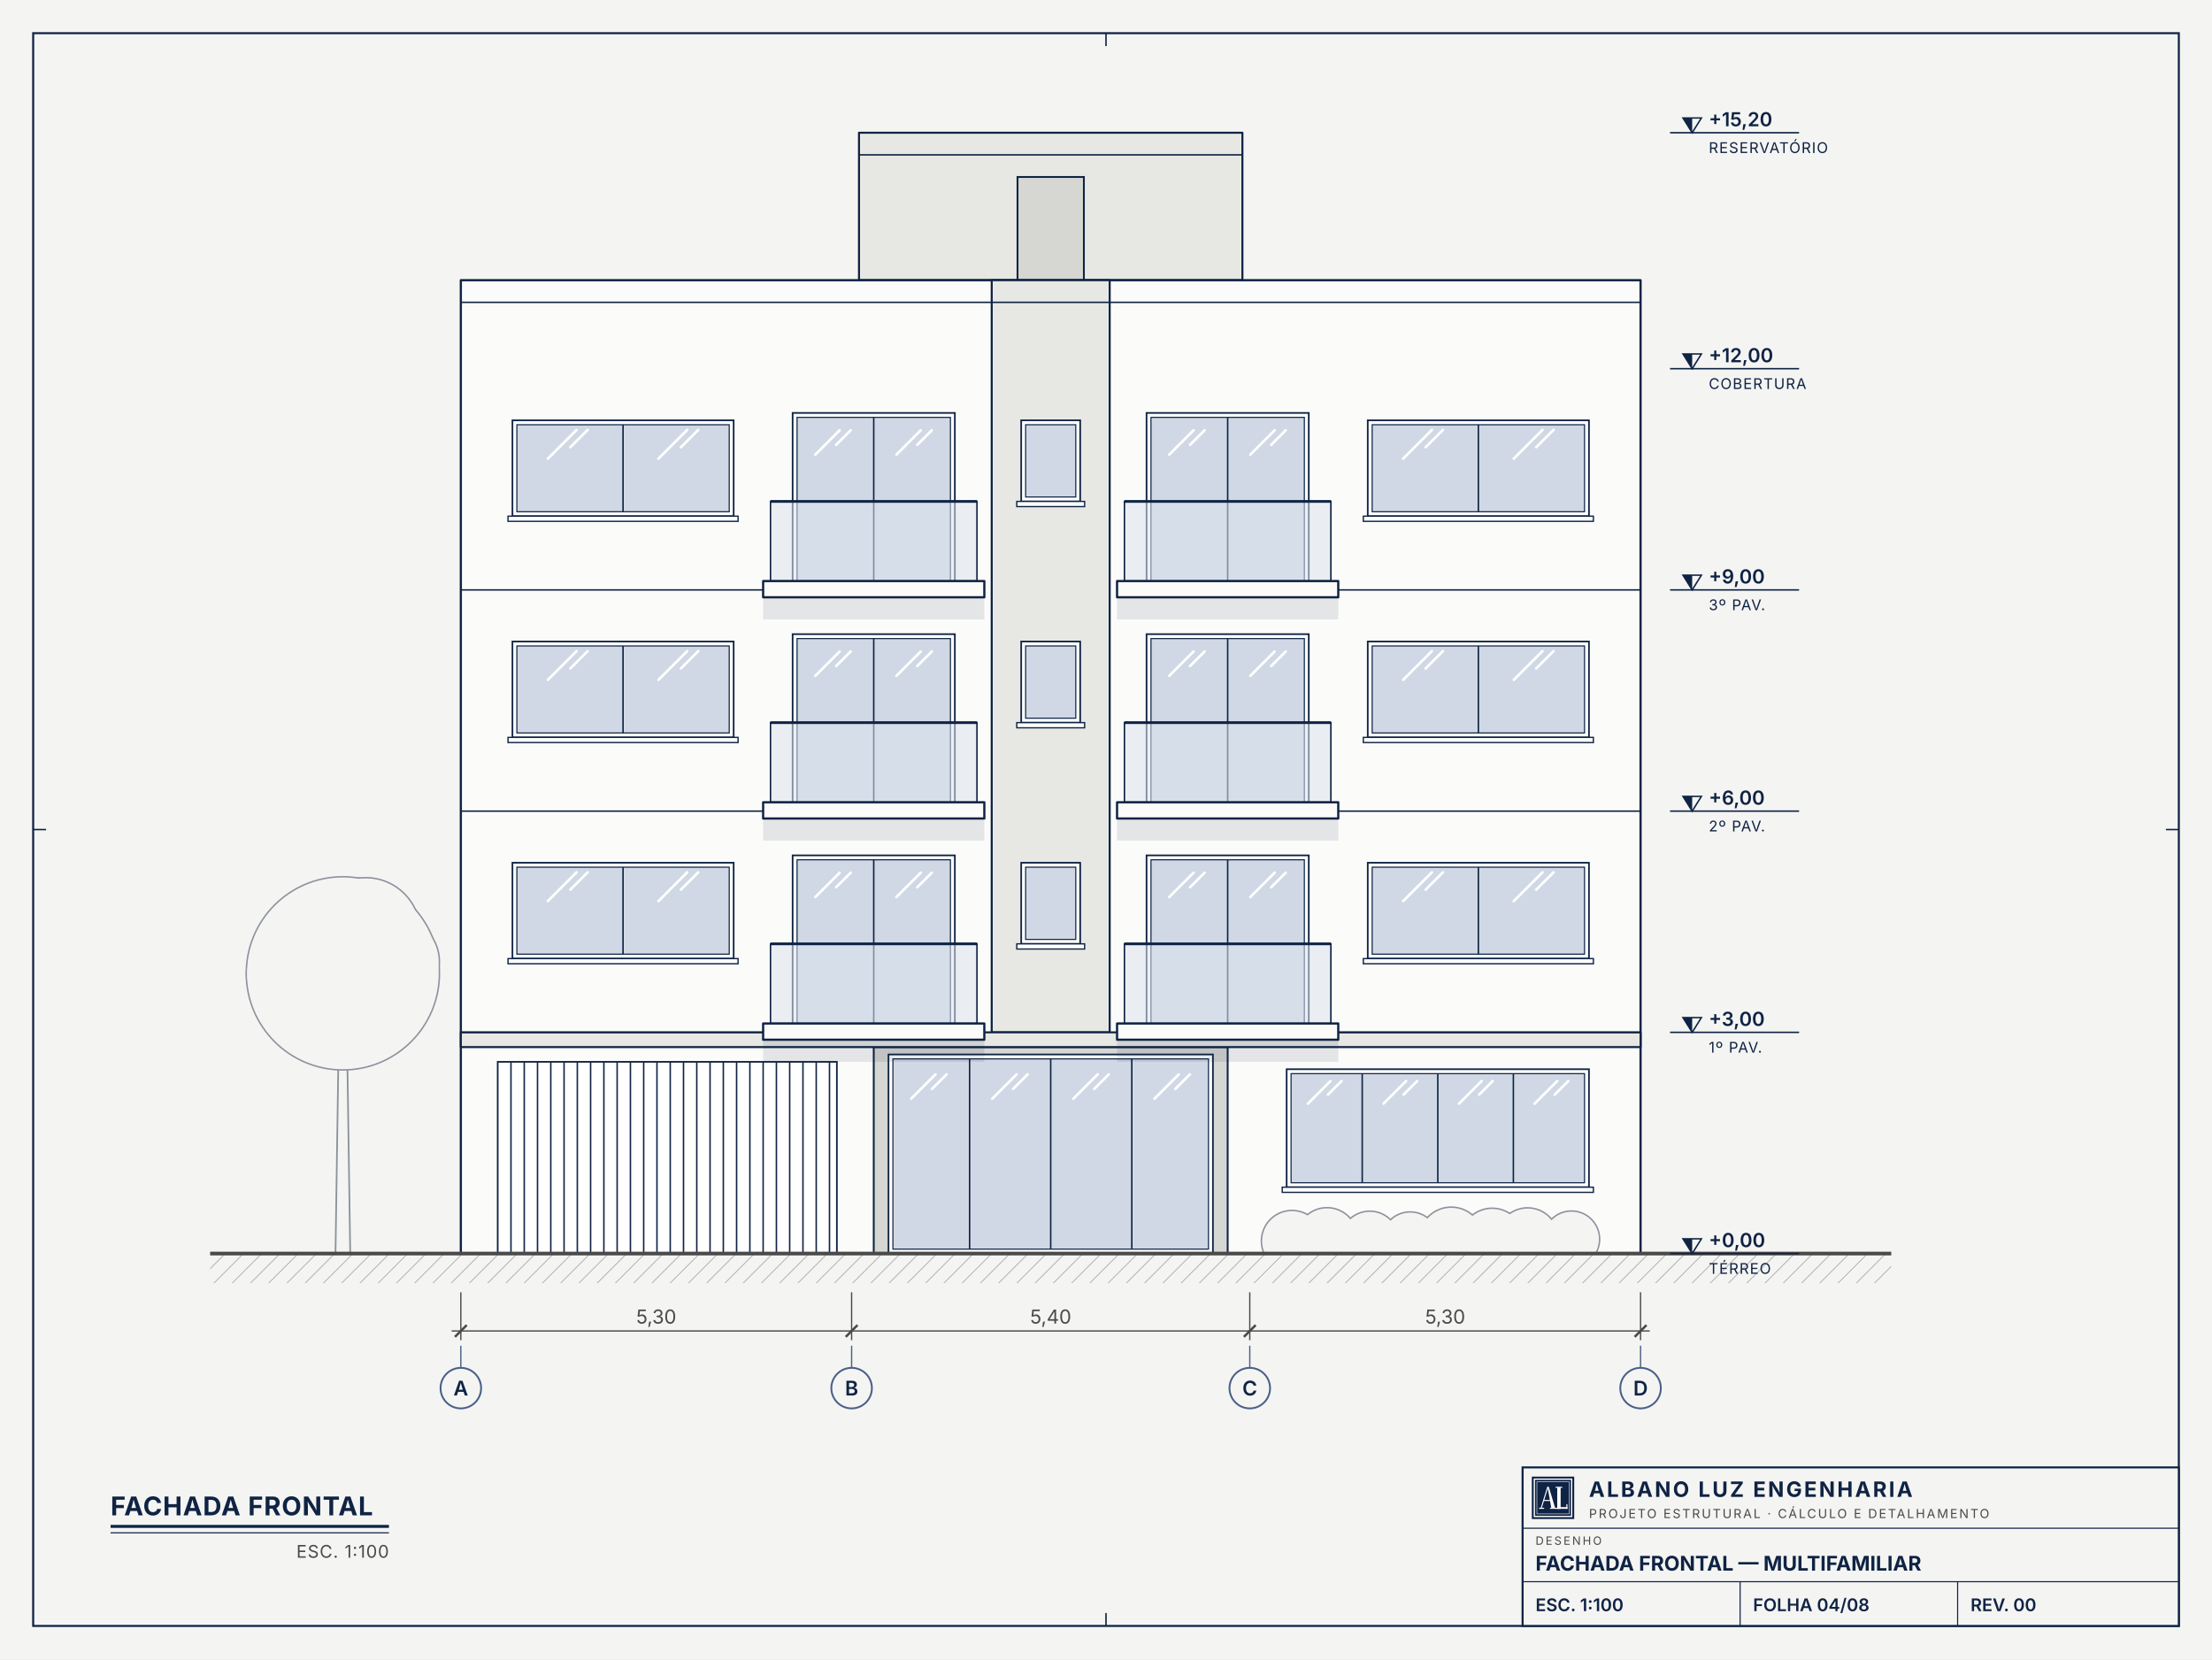
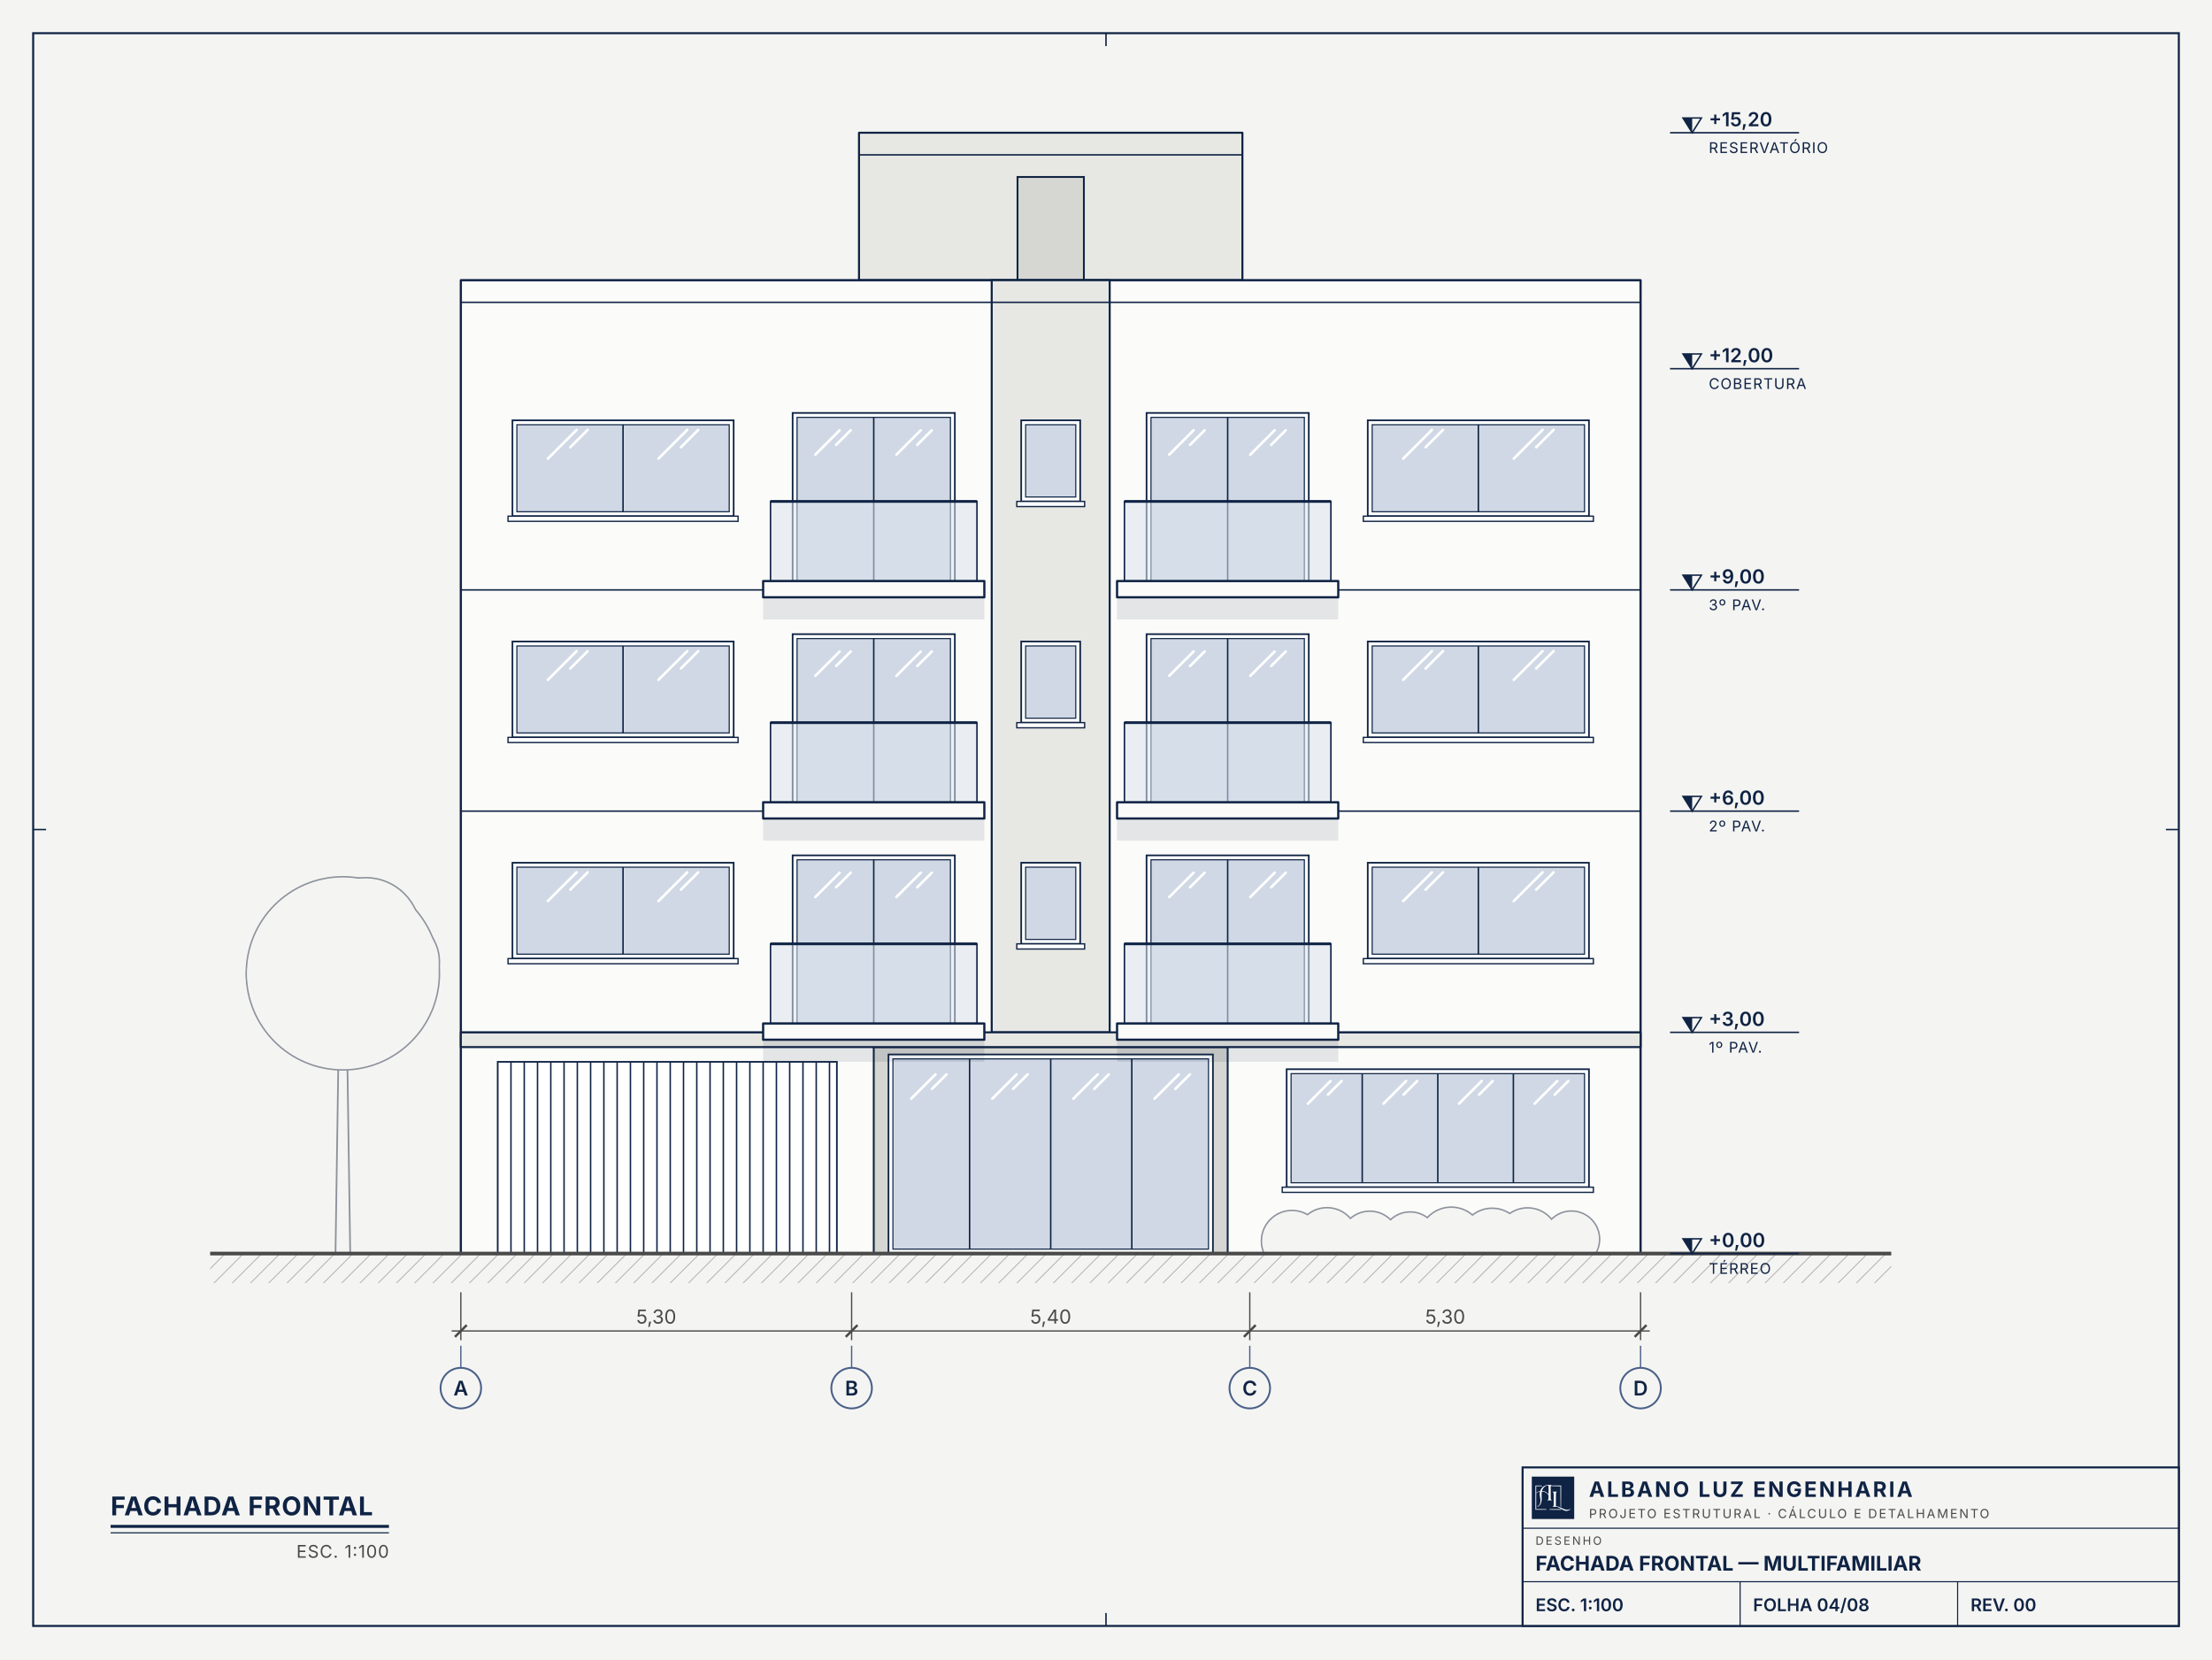
<svg xmlns="http://www.w3.org/2000/svg" width="1200" height="900" viewBox="0 0 1200 900" font-family="Inter, Arial, Helvetica, sans-serif">
  <style>text{stroke:none}.o{fill:none;stroke:#0F2344;stroke-width:1.5;stroke-linejoin:round}.w{fill:#FBFBF9;stroke:#0F2344;stroke-width:1.2;stroke-linejoin:round}.w2{fill:#E7E7E3;stroke:#0F2344;stroke-width:1.1;stroke-linejoin:round}.w3{fill:#D6D6D2;stroke:#0F2344;stroke-width:1}.fr{fill:#fff;stroke:#0F2344;stroke-width:.9}.gl{fill:#CFD8E4;stroke:#0F2344;stroke-width:.6}.gl2{fill:#DCE3EC;fill-opacity:.55;stroke:#0F2344;stroke-width:.8}.mu{fill:none;stroke:#0F2344;stroke-width:.8}.rf{fill:none;stroke:#fff;stroke-width:1.4;stroke-linecap:round}.pt{fill:#fff;stroke:#0F2344;stroke-width:.7}.th{fill:none;stroke:#4A4A4A;stroke-width:.5}.tn{fill:none;stroke:#0F2344;stroke-width:.8}.sh{fill:#0F2344;fill-opacity:.1}.dk{fill:#3A4150;stroke:#0F2344;stroke-width:.9}.md{fill:url(#mad);stroke:#0F2344;stroke-width:.9}.mt{fill:url(#met);stroke:#0F2344;stroke-width:1}.tl{fill:url(#telha);stroke:#0F2344;stroke-width:1.1;stroke-linejoin:round}.trs{fill:none;stroke:#8C929C;stroke-width:1.6}.trf{fill:#F4F4F2}.trk{fill:none;stroke:#8C929C;stroke-width:.9}.nw{fill:url(#hn);stroke:#0F2344;stroke-width:1.4;stroke-dasharray:8 4}.nd{fill:none;stroke:#0F2344;stroke-width:1;stroke-dasharray:6 3}.gx{fill:#FAFAF8;stroke:#4A4A4A;stroke-width:1.2}</style>
  <defs>
    <pattern id="terra" width="7" height="7" patternUnits="userSpaceOnUse" patternTransform="rotate(45)">
      <path d="M0 0V7" stroke="#4A4A4A" stroke-width=".7" />
    </pattern>
  </defs>
  <rect width="1200" height="900" fill="#F4F4F2" />
  <rect x="466" y="72" width="208" height="80" class="w2" />
  <line x1="466" y1="84" x2="674" y2="84" class="tn" />
  <rect x="552" y="96" width="36" height="56" class="w3" />
  <rect x="250" y="152" width="640" height="528" class="w" />
  <rect x="538" y="152" width="64" height="408" class="w2" />
  <line x1="250" y1="164" x2="890" y2="164" class="tn" />
  <rect x="270" y="576" width="184" height="104" class="fr" />
  <path d="M277.2 680V576M284.4 680V576M291.6 680V576M298.8 680V576M306 680V576M313.2 680V576M320.4 680V576M327.6 680V576M334.8 680V576M342 680V576M349.2 680V576M356.4 680V576M363.6 680V576M370.8 680V576M378 680V576M385.2 680V576M392.4 680V576M399.6 680V576M406.8 680V576M414 680V576M421.2 680V576M428.4 680V576M435.6 680V576M442.8 680V576M450 680V576" class="tn" />
  <rect x="474" y="568" width="192" height="112" class="w3" />
  <rect x="482" y="572" width="176" height="108" class="fr" />
  <rect x="484.4" y="574.4" width="171.2" height="103.2" class="gl" />
  <path d="M526 574.4V677.6M570 574.4V677.6M614 574.4V677.6" class="mu" />
  <path d="M507.5 582.8l-13.2 13.2M513.5 582.8l-7.9 7.9M551.5 582.8l-13.2 13.2M557.5 582.8l-7.9 7.9M595.5 582.8l-13.2 13.2M601.5 582.8l-7.9 7.9M639.5 582.8l-13.2 13.2M645.5 582.8l-7.9 7.9" class="rf" />
  <rect x="698" y="580" width="164" height="64" class="fr" />
  <rect x="700.4" y="582.4" width="159.2" height="59.2" class="gl" />
  <path d="M739 582.4V641.6M780 582.4V641.6M821 582.4V641.6" class="mu" />
  <path d="M721.8 586.4l-12.3 12.3M727.8 586.4l-7.4 7.4M762.8 586.4l-12.3 12.3M768.8 586.4l-7.4 7.4M803.8 586.4l-12.3 12.3M809.8 586.4l-7.4 7.4M844.8 586.4l-12.3 12.3M850.8 586.4l-7.4 7.4" class="rf" />
  <rect x="695.6" y="644" width="168.8" height="2.8" class="pt" />
  <rect x="250" y="560" width="640" height="8" class="w2" />
  <rect x="278" y="468" width="120" height="52" class="fr" />
  <rect x="280.4" y="470.4" width="115.2" height="47.2" class="gl" />
  <path d="M338 470.4V517.6" class="mu" />
  <path d="M312.8 473.2l-15.6 15.6M318.8 473.2l-9.4 9.4M372.8 473.2l-15.6 15.6M378.8 473.2l-9.4 9.4" class="rf" />
  <rect x="275.6" y="520" width="124.8" height="2.8" class="pt" />
  <rect x="742" y="468" width="120" height="52" class="fr" />
  <rect x="744.4" y="470.4" width="115.2" height="47.2" class="gl" />
  <path d="M802 470.4V517.6" class="mu" />
  <path d="M776.8 473.2l-15.6 15.6M782.8 473.2l-9.4 9.4M836.8 473.2l-15.6 15.6M842.8 473.2l-9.4 9.4" class="rf" />
  <rect x="739.6" y="520" width="124.8" height="2.8" class="pt" />
  <rect x="554" y="468" width="32" height="44" class="fr" />
  <rect x="556.4" y="470.4" width="27.2" height="39.2" class="gl" />
  <rect x="551.6" y="512" width="36.8" height="2.8" class="pt" />
  <rect x="430" y="464" width="88" height="94" class="fr" />
  <rect x="432.4" y="466.4" width="83.2" height="89.2" class="gl" />
  <path d="M474 466.4V555.6" class="mu" />
  <path d="M455.5 473.4l-13.2 13.2M461.5 473.4l-7.9 7.9M499.5 473.4l-13.2 13.2M505.5 473.4l-7.9 7.9" class="rf" />
  <rect x="418" y="512" width="112" height="43.2" class="gl2" />
  <line x1="418" y1="512" x2="530" y2="512" class="o" />
  <rect x="414" y="555.2" width="120" height="8.8" class="w" />
  <rect x="414" y="564" width="120" height="12" class="sh" />
  <rect x="622" y="464" width="88" height="94" class="fr" />
  <rect x="624.4" y="466.4" width="83.2" height="89.2" class="gl" />
  <path d="M666 466.4V555.6" class="mu" />
  <path d="M647.5 473.4l-13.2 13.2M653.5 473.4l-7.9 7.9M691.5 473.4l-13.2 13.2M697.5 473.4l-7.9 7.9" class="rf" />
  <rect x="610" y="512" width="112" height="43.2" class="gl2" />
  <line x1="610" y1="512" x2="722" y2="512" class="o" />
  <rect x="606" y="555.2" width="120" height="8.8" class="w" />
  <rect x="606" y="564" width="120" height="12" class="sh" />
  <line x1="250" y1="560" x2="414" y2="560" class="tn" />
  <line x1="726" y1="560" x2="890" y2="560" class="tn" />
  <rect x="278" y="348" width="120" height="52" class="fr" />
  <rect x="280.4" y="350.4" width="115.2" height="47.2" class="gl" />
  <path d="M338 350.4V397.6" class="mu" />
  <path d="M312.8 353.2l-15.6 15.6M318.8 353.2l-9.4 9.4M372.8 353.2l-15.6 15.6M378.8 353.2l-9.4 9.4" class="rf" />
  <rect x="275.6" y="400" width="124.8" height="2.8" class="pt" />
  <rect x="742" y="348" width="120" height="52" class="fr" />
  <rect x="744.4" y="350.4" width="115.2" height="47.2" class="gl" />
  <path d="M802 350.4V397.6" class="mu" />
  <path d="M776.8 353.2l-15.6 15.6M782.8 353.2l-9.4 9.4M836.8 353.2l-15.6 15.6M842.8 353.2l-9.4 9.4" class="rf" />
  <rect x="739.6" y="400" width="124.8" height="2.8" class="pt" />
  <rect x="554" y="348" width="32" height="44" class="fr" />
  <rect x="556.4" y="350.4" width="27.2" height="39.2" class="gl" />
  <rect x="551.6" y="392" width="36.8" height="2.8" class="pt" />
  <rect x="430" y="344" width="88" height="94" class="fr" />
  <rect x="432.4" y="346.4" width="83.2" height="89.2" class="gl" />
  <path d="M474 346.4V435.6" class="mu" />
  <path d="M455.5 353.4l-13.2 13.2M461.5 353.4l-7.9 7.9M499.5 353.4l-13.2 13.2M505.5 353.4l-7.9 7.9" class="rf" />
  <rect x="418" y="392" width="112" height="43.2" class="gl2" />
  <line x1="418" y1="392" x2="530" y2="392" class="o" />
  <rect x="414" y="435.2" width="120" height="8.8" class="w" />
  <rect x="414" y="444" width="120" height="12" class="sh" />
  <rect x="622" y="344" width="88" height="94" class="fr" />
  <rect x="624.4" y="346.4" width="83.2" height="89.2" class="gl" />
  <path d="M666 346.4V435.6" class="mu" />
  <path d="M647.5 353.4l-13.2 13.2M653.5 353.4l-7.9 7.9M691.5 353.4l-13.2 13.2M697.5 353.4l-7.9 7.9" class="rf" />
  <rect x="610" y="392" width="112" height="43.2" class="gl2" />
  <line x1="610" y1="392" x2="722" y2="392" class="o" />
  <rect x="606" y="435.2" width="120" height="8.8" class="w" />
  <rect x="606" y="444" width="120" height="12" class="sh" />
  <line x1="250" y1="440" x2="414" y2="440" class="tn" />
  <line x1="726" y1="440" x2="890" y2="440" class="tn" />
  <rect x="278" y="228" width="120" height="52" class="fr" />
  <rect x="280.4" y="230.4" width="115.2" height="47.2" class="gl" />
  <path d="M338 230.4V277.6" class="mu" />
  <path d="M312.8 233.2l-15.6 15.6M318.8 233.2l-9.4 9.4M372.8 233.2l-15.6 15.6M378.8 233.2l-9.4 9.4" class="rf" />
  <rect x="275.6" y="280" width="124.8" height="2.8" class="pt" />
  <rect x="742" y="228" width="120" height="52" class="fr" />
  <rect x="744.4" y="230.4" width="115.2" height="47.2" class="gl" />
  <path d="M802 230.4V277.6" class="mu" />
  <path d="M776.8 233.2l-15.6 15.6M782.8 233.2l-9.4 9.4M836.8 233.2l-15.6 15.6M842.8 233.2l-9.4 9.4" class="rf" />
  <rect x="739.6" y="280" width="124.8" height="2.8" class="pt" />
  <rect x="554" y="228" width="32" height="44" class="fr" />
  <rect x="556.4" y="230.4" width="27.2" height="39.2" class="gl" />
  <rect x="551.6" y="272" width="36.8" height="2.8" class="pt" />
  <rect x="430" y="224" width="88" height="94" class="fr" />
  <rect x="432.4" y="226.4" width="83.2" height="89.2" class="gl" />
  <path d="M474 226.4V315.6" class="mu" />
  <path d="M455.5 233.4l-13.2 13.2M461.5 233.4l-7.9 7.9M499.5 233.4l-13.2 13.2M505.5 233.4l-7.9 7.9" class="rf" />
  <rect x="418" y="272" width="112" height="43.2" class="gl2" />
  <line x1="418" y1="272" x2="530" y2="272" class="o" />
  <rect x="414" y="315.2" width="120" height="8.8" class="w" />
  <rect x="414" y="324" width="120" height="12" class="sh" />
  <rect x="622" y="224" width="88" height="94" class="fr" />
  <rect x="624.4" y="226.4" width="83.2" height="89.2" class="gl" />
  <path d="M666 226.4V315.6" class="mu" />
  <path d="M647.5 233.4l-13.2 13.2M653.5 233.4l-7.9 7.9M691.5 233.4l-13.2 13.2M697.5 233.4l-7.9 7.9" class="rf" />
  <rect x="610" y="272" width="112" height="43.2" class="gl2" />
  <line x1="610" y1="272" x2="722" y2="272" class="o" />
  <rect x="606" y="315.2" width="120" height="8.8" class="w" />
  <rect x="606" y="324" width="120" height="12" class="sh" />
  <line x1="250" y1="320" x2="414" y2="320" class="tn" />
  <line x1="726" y1="320" x2="890" y2="320" class="tn" />
  <g class="trs">
    <circle cx="700.9" cy="673.2" r="16.2" />
    <circle cx="719.9" cy="671.8" r="16.3" />
    <circle cx="743.1" cy="673" r="15.6" />
    <circle cx="765" cy="672.9" r="15.1" />
    <circle cx="787.3" cy="672.4" r="17.2" />
    <circle cx="809.5" cy="672.7" r="16.9" />
    <circle cx="828.7" cy="672" r="16.4" />
    <circle cx="852.5" cy="672.2" r="14.9" />
  </g>
  <g class="trf">
    <circle cx="700.9" cy="673.2" r="16.2" />
    <circle cx="719.9" cy="671.8" r="16.3" />
    <circle cx="743.1" cy="673" r="15.6" />
    <circle cx="765" cy="672.9" r="15.1" />
    <circle cx="787.3" cy="672.4" r="17.2" />
    <circle cx="809.5" cy="672.7" r="16.9" />
    <circle cx="828.7" cy="672" r="16.4" />
    <circle cx="852.5" cy="672.2" r="14.9" />
  </g>
  <rect x="674" y="680" width="216" height="20" fill="#F4F4F2" />
  <path d="M182 680L184 546.2M190 680L188 546.2" class="trk" />
  <g class="trs">
    <circle cx="186" cy="528" r="52" />
    <circle cx="213.8" cy="521.7" r="24.2" />
    <circle cx="198.4" cy="505.8" r="29.3" />
    <circle cx="166.9" cy="510.4" r="25.5" />
    <circle cx="158.8" cy="528.4" r="24.7" />
    <circle cx="166.7" cy="545.4" r="22.6" />
    <circle cx="194.7" cy="550" r="26.5" />
    <circle cx="210.2" cy="536.8" r="25.9" />
  </g>
  <g class="trf">
    <circle cx="186" cy="528" r="52" />
    <circle cx="213.8" cy="521.7" r="24.2" />
    <circle cx="198.4" cy="505.8" r="29.3" />
    <circle cx="166.9" cy="510.4" r="25.5" />
    <circle cx="158.8" cy="528.4" r="24.7" />
    <circle cx="166.7" cy="545.4" r="22.6" />
    <circle cx="194.7" cy="550" r="26.5" />
    <circle cx="210.2" cy="536.8" r="25.9" />
  </g>
  <rect x="114" y="680" width="912" height="16" fill="url(#terra)" opacity="0.5" />
  <line x1="114" y1="680" x2="1026" y2="680" stroke="#4A4A4A" stroke-width="2" />
  <g stroke="#4A4A4A" stroke-width="0.7">
    <line x1="245" y1="722" x2="895" y2="722" />
    <line x1="246.8" y1="725.2" x2="253.2" y2="718.8" stroke-width="1.3" />
    <line x1="250" y1="701" x2="250" y2="727" />
    <line x1="458.8" y1="725.2" x2="465.2" y2="718.8" stroke-width="1.3" />
    <line x1="462" y1="701" x2="462" y2="727" />
    <line x1="674.8" y1="725.2" x2="681.2" y2="718.8" stroke-width="1.3" />
    <line x1="678" y1="701" x2="678" y2="727" />
    <line x1="886.8" y1="725.2" x2="893.2" y2="718.8" stroke-width="1.3" />
    <line x1="890" y1="701" x2="890" y2="727" />
  </g>
  <text x="356" y="718" font-size="10.5" text-anchor="middle" fill="#4A4A4A" style="stroke:#F4F4F2;stroke-width:3px;paint-order:stroke;stroke-linejoin:round">5,30</text>
  <text x="570" y="718" font-size="10.5" text-anchor="middle" fill="#4A4A4A" style="stroke:#F4F4F2;stroke-width:3px;paint-order:stroke;stroke-linejoin:round">5,40</text>
  <text x="784" y="718" font-size="10.5" text-anchor="middle" fill="#4A4A4A" style="stroke:#F4F4F2;stroke-width:3px;paint-order:stroke;stroke-linejoin:round">5,30</text>
  <line x1="250" y1="730" x2="250" y2="742" stroke="#4A6089" stroke-width="0.7" stroke-dasharray="18 4 3 4" />
  <circle cx="250" cy="753" r="11" fill="#F4F4F2" stroke="#4A6089" stroke-width="1" />
  <text x="250" y="757" font-size="11" font-weight="600" text-anchor="middle" fill="#0F2344">A</text>
  <line x1="462" y1="730" x2="462" y2="742" stroke="#4A6089" stroke-width="0.7" stroke-dasharray="18 4 3 4" />
  <circle cx="462" cy="753" r="11" fill="#F4F4F2" stroke="#4A6089" stroke-width="1" />
  <text x="462" y="757" font-size="11" font-weight="600" text-anchor="middle" fill="#0F2344">B</text>
  <line x1="678" y1="730" x2="678" y2="742" stroke="#4A6089" stroke-width="0.7" stroke-dasharray="18 4 3 4" />
  <circle cx="678" cy="753" r="11" fill="#F4F4F2" stroke="#4A6089" stroke-width="1" />
  <text x="678" y="757" font-size="11" font-weight="600" text-anchor="middle" fill="#0F2344">C</text>
  <line x1="890" y1="730" x2="890" y2="742" stroke="#4A6089" stroke-width="0.7" stroke-dasharray="18 4 3 4" />
  <circle cx="890" cy="753" r="11" fill="#F4F4F2" stroke="#4A6089" stroke-width="1" />
  <text x="890" y="757" font-size="11" font-weight="600" text-anchor="middle" fill="#0F2344">D</text>
  <g stroke="#0F2344" stroke-width="0.8" fill="none">
    <line x1="906" y1="680" x2="976" y2="680" />
    <polygon points="918,680 913,672 923,672" />
    <polygon points="918,680 913,672 918,672" fill="#0F2344" stroke="none" />
  </g>
  <text x="927" y="676.5" font-size="10.5" font-weight="600" text-anchor="start" fill="#0F2344">+0,00</text>
  <text x="927" y="691" font-size="8" text-anchor="start" fill="#0F2344" letter-spacing="0.5">TÉRREO</text>
  <g stroke="#0F2344" stroke-width="0.8" fill="none">
    <line x1="906" y1="560" x2="976" y2="560" />
    <polygon points="918,560 913,552 923,552" />
    <polygon points="918,560 913,552 918,552" fill="#0F2344" stroke="none" />
  </g>
  <text x="927" y="556.5" font-size="10.5" font-weight="600" text-anchor="start" fill="#0F2344">+3,00</text>
  <text x="927" y="571" font-size="8" text-anchor="start" fill="#0F2344" letter-spacing="0.5">1º PAV.</text>
  <g stroke="#0F2344" stroke-width="0.8" fill="none">
    <line x1="906" y1="440" x2="976" y2="440" />
    <polygon points="918,440 913,432 923,432" />
    <polygon points="918,440 913,432 918,432" fill="#0F2344" stroke="none" />
  </g>
  <text x="927" y="436.5" font-size="10.5" font-weight="600" text-anchor="start" fill="#0F2344">+6,00</text>
  <text x="927" y="451" font-size="8" text-anchor="start" fill="#0F2344" letter-spacing="0.5">2º PAV.</text>
  <g stroke="#0F2344" stroke-width="0.8" fill="none">
    <line x1="906" y1="320" x2="976" y2="320" />
    <polygon points="918,320 913,312 923,312" />
    <polygon points="918,320 913,312 918,312" fill="#0F2344" stroke="none" />
  </g>
  <text x="927" y="316.5" font-size="10.5" font-weight="600" text-anchor="start" fill="#0F2344">+9,00</text>
  <text x="927" y="331" font-size="8" text-anchor="start" fill="#0F2344" letter-spacing="0.5">3º PAV.</text>
  <g stroke="#0F2344" stroke-width="0.8" fill="none">
    <line x1="906" y1="200" x2="976" y2="200" />
    <polygon points="918,200 913,192 923,192" />
    <polygon points="918,200 913,192 918,192" fill="#0F2344" stroke="none" />
  </g>
  <text x="927" y="196.5" font-size="10.5" font-weight="600" text-anchor="start" fill="#0F2344">+12,00</text>
  <text x="927" y="211" font-size="8" text-anchor="start" fill="#0F2344" letter-spacing="0.5">COBERTURA</text>
  <g stroke="#0F2344" stroke-width="0.8" fill="none">
    <line x1="906" y1="72" x2="976" y2="72" />
    <polygon points="918,72 913,64 923,64" />
    <polygon points="918,72 913,64 918,64" fill="#0F2344" stroke="none" />
  </g>
  <text x="927" y="68.5" font-size="10.5" font-weight="600" text-anchor="start" fill="#0F2344">+15,20</text>
  <text x="927" y="83" font-size="8" text-anchor="start" fill="#0F2344" letter-spacing="0.5">RESERVATÓRIO</text>
  <text x="60" y="822" font-size="14" font-weight="700" fill="#0F2344" letter-spacing="0.4">FACHADA FRONTAL</text>
  <line x1="60" y1="828" x2="211" y2="828" stroke="#0F2344" stroke-width="1.6" />
  <line x1="60" y1="831.5" x2="211" y2="831.5" stroke="#0F2344" stroke-width="0.6" />
  <text x="211" y="845" font-size="9.5" text-anchor="end" fill="#4A4A4A" letter-spacing="0.4">ESC. 1:100</text>
  <rect x="18" y="18" width="1164" height="864" fill="none" stroke="#0F2344" stroke-width="1.1" />
  <g stroke="#0F2344" stroke-width="0.8">
    <line x1="600" y1="18" x2="600" y2="25" />
    <line x1="600" y1="882" x2="600" y2="875" />
    <line x1="18" y1="450" x2="25" y2="450" />
    <line x1="1182" y1="450" x2="1175" y2="450" />
  </g>
  <rect x="826" y="796" width="356" height="86" fill="#F4F4F2" stroke="#0F2344" stroke-width="1.1" />
  <g stroke="#0F2344" stroke-width="0.6">
    <line x1="826" y1="829" x2="1182" y2="829" />
    <line x1="826" y1="858" x2="1182" y2="858" />
    <line x1="944" y1="858" x2="944" y2="882" />
    <line x1="1062" y1="858" x2="1062" y2="882" />
  </g>
-   <g transform="translate(831 801) scale(0.23)">
-     <rect width="100" height="100" fill="#0F2344" />
-     <g fill="none" stroke="#fff">
-       <rect x="6" y="6" width="88" height="88" stroke-width="3" />
-       <rect x="12" y="12" width="76" height="76" stroke-width="1.2" />
-     </g>
-     <g fill="#fff">
-       <polygon points="36.5,24 39,24 23.5,74 21,74" />
-       <polygon points="37,24 40,24 55,74 46,74" />
-       <rect x="28" y="55" width="16" height="2.5" />
-       <rect x="17" y="73.5" width="12" height="2.5" />
-       <rect x="43" y="73.5" width="15" height="2.5" />
-       <rect x="60" y="26" width="8" height="50" />
-       <rect x="56" y="24" width="16" height="2.5" />
-       <rect x="56" y="73.5" width="6" height="2.5" />
-       <rect x="60" y="72" width="24" height="4" />
-       <rect x="81.5" y="65" width="2.5" height="11" />
-     </g>
-   </g>
+   <rect x="831" y="801" width="23" height="23" fill="#0F2344" />
+   <path transform="translate(832.6 805.2) scale(0.04495) translate(-28 -41)" fill="#fff" fill-rule="evenodd" d="M 190 47.98 C 145.76 51.26, 112.35 74.81, 96.45 113.94 L 93.41 121.43 87.95 122.54 C 73.81 125.40, 62.13 130.88, 47.23 141.62 L 44.97 143.26 45.23 104.38 L 45.50 65.50 82.82 65.23 C 117.64 64.99, 120.12 64.85, 119.80 63.23 C 119.49 61.62, 116.58 61.48, 80.23 61.23 L 41 60.97 40.87 70.23 C 40.40 105.22, 40.17 337.04, 40.61 339.25 L 41.15 342 105.57 342 C 169.25 342, 170 341.97, 170 340.00 C 170 338.04, 169.16 338.01, 107.75 337.75 L 45.50 337.50 45.50 243.04 L 45.50 148.58 50.50 144.75 C 61.12 136.62, 87.99 125.65, 90.68 128.35 C 91.07 128.74, 90.82 131.63, 90.12 134.78 C 86.41 151.49, 87.56 177.16, 93.25 204.50 C 103.35 253.04, 92.59 289.70, 64.15 303.69 C 58.19 306.63, 56.80 308.65, 59.44 310.58 C 62.98 313.17, 77.68 304.37, 87.46 293.81 C 108.36 271.23, 114.97 238.52, 110.82 178.11 C 109.89 164.51, 109.89 157.75, 110.85 147.04 C 112.67 126.70, 112.32 127.42, 120.08 127.84 C 149.75 129.41, 179.22 146.57, 190.75 168.96 L 194 175.28 194 195.67 C 194 222.25, 192.83 225.31, 180.50 231.09 L 174.50 233.90 207.25 233.95 C 225.26 233.97, 240 233.81, 240 233.58 C 240 233.35, 237.84 232.44, 235.21 231.57 C 232.57 230.69, 228.74 228.35, 226.70 226.36 C 219.74 219.61, 219.86 221.25, 220.20 138.32 L 220.50 64.50 222.84 59.73 C 224.52 56.32, 226.49 54.20, 229.77 52.28 C 234.19 49.69, 234.26 49.58, 231.83 48.93 C 227.50 47.77, 200.98 47.17, 190 47.98 M 34.46 56.25 C 34.20 56.93, 34.10 122.75, 34.24 202.50 L 34.50 347.50 102.25 347.75 C 169.49 348.01, 170 347.99, 170 346.00 C 170 344.01, 169.40 344, 104.50 344 L 39 344 39 202.09 L 39 60.18 43.75 59.58 C 46.36 59.25, 64.12 59.08, 83.23 59.21 C 117.83 59.43, 121.43 59.12, 119.55 56.08 C 118.51 54.41, 35.10 54.57, 34.46 56.25 M 169.88 56.90 C 149.11 63.55, 130.08 82.77, 119.54 107.75 C 114.07 120.73, 113.85 120.18, 125 121.60 C 152.64 125.11, 172.20 135.23, 187.67 154.04 C 190.78 157.82, 193.70 160.68, 194.16 160.39 C 195.36 159.65, 195.21 70.41, 193.99 63.88 C 192.63 56.51, 190.57 54.98, 182.13 55.05 C 178.48 55.08, 172.97 55.91, 169.88 56.90 M 227.98 56.52 C 227.28 57.36, 226.95 58.29, 227.25 58.58 C 227.55 58.88, 247.98 59.14, 272.64 59.16 C 297.31 59.18, 323.23 59.45, 330.25 59.75 L 343 60.30 343 189.54 C 343 324.78, 342.86 320, 346.58 320 C 346.81 320, 347 260.37, 347 187.50 L 347 55 288.12 55 C 236.59 55, 229.08 55.19, 227.98 56.52 M 224.66 61.66 C 221.48 64.85, 223.46 64.98, 280.25 65.24 L 336.50 65.50 337 190.98 C 337.47 309.47, 337.59 316.49, 339.25 316.81 C 340.90 317.12, 341 310.51, 341 189.07 L 341 61 283.16 61 C 251.35 61, 225.03 61.30, 224.66 61.66 M 241 129.35 C 241 129.54, 243.24 131.09, 245.98 132.79 C 257.25 139.80, 257.22 139.53, 256.82 225.50 L 256.50 295.50 254 300.49 C 251.95 304.57, 250.55 305.93, 246.30 307.99 C 243.45 309.37, 241.09 310.83, 241.05 311.25 C 241.02 311.66, 252.58 312.00, 266.75 312.01 C 306.31 312.04, 306.18 311.99, 353.37 340.90 C 389.78 363.20, 413.34 366.75, 440.33 354.00 C 447.32 350.70, 461.66 340.04, 462.67 337.40 C 463.54 335.13, 462.22 334.49, 460.25 336.22 C 453.63 342.03, 439.13 346.81, 425.40 347.69 C 405.46 348.97, 388.01 343.90, 351.13 326.10 C 320.14 311.15, 309.86 307.71, 292.25 306.40 L 283 305.71 283 227.79 C 283 174.95, 283.35 148.49, 284.08 145.56 C 285.44 140.17, 289.98 134.55, 295.09 131.95 C 297.24 130.85, 299 129.74, 299 129.48 C 299 129.21, 285.95 129, 270 129 C 254.05 129, 241 129.15, 241 129.35 M 336.63 336.50 C 336.13 337.81, 327.80 338, 270.03 338 C 204.59 338, 204 338.01, 204 340.00 C 204 341.99, 204.50 342.01, 272.25 341.75 L 340.50 341.50 340.83 339.11 C 341.31 335.73, 337.77 333.53, 336.63 336.50 M 343 341.50 L 343 344 273.50 344 C 204.66 344, 204 344.01, 204 346 C 204 347.98, 204.66 348, 275.50 348 L 347 348 347 344.10 C 347 341.48, 346.48 340.01, 345.41 339.60 C 343.08 338.71, 343 338.77, 343 341.50" />
  <text x="862" y="812" font-size="11.5" font-weight="700" fill="#0F2344" letter-spacing="1.1">ALBANO LUZ ENGENHARIA</text>
  <text x="862" y="823.5" font-size="6.8" fill="#4A4A4A" letter-spacing="0.9">PROJETO ESTRUTURAL · CÁLCULO E DETALHAMENTO</text>
  <text x="833" y="838" font-size="6.2" fill="#4A4A4A" letter-spacing="1">DESENHO</text>
  <text x="833" y="852" font-size="11" font-weight="700" fill="#0F2344">FACHADA FRONTAL — MULTIFAMILIAR</text>
  <text x="833" y="874" font-size="9.5" font-weight="600" fill="#0F2344">ESC. 1:100</text>
  <text x="951" y="874" font-size="9.5" font-weight="600" fill="#0F2344">FOLHA 04/08</text>
  <text x="1069" y="874" font-size="9.5" font-weight="600" fill="#0F2344">REV. 00</text>
</svg>
